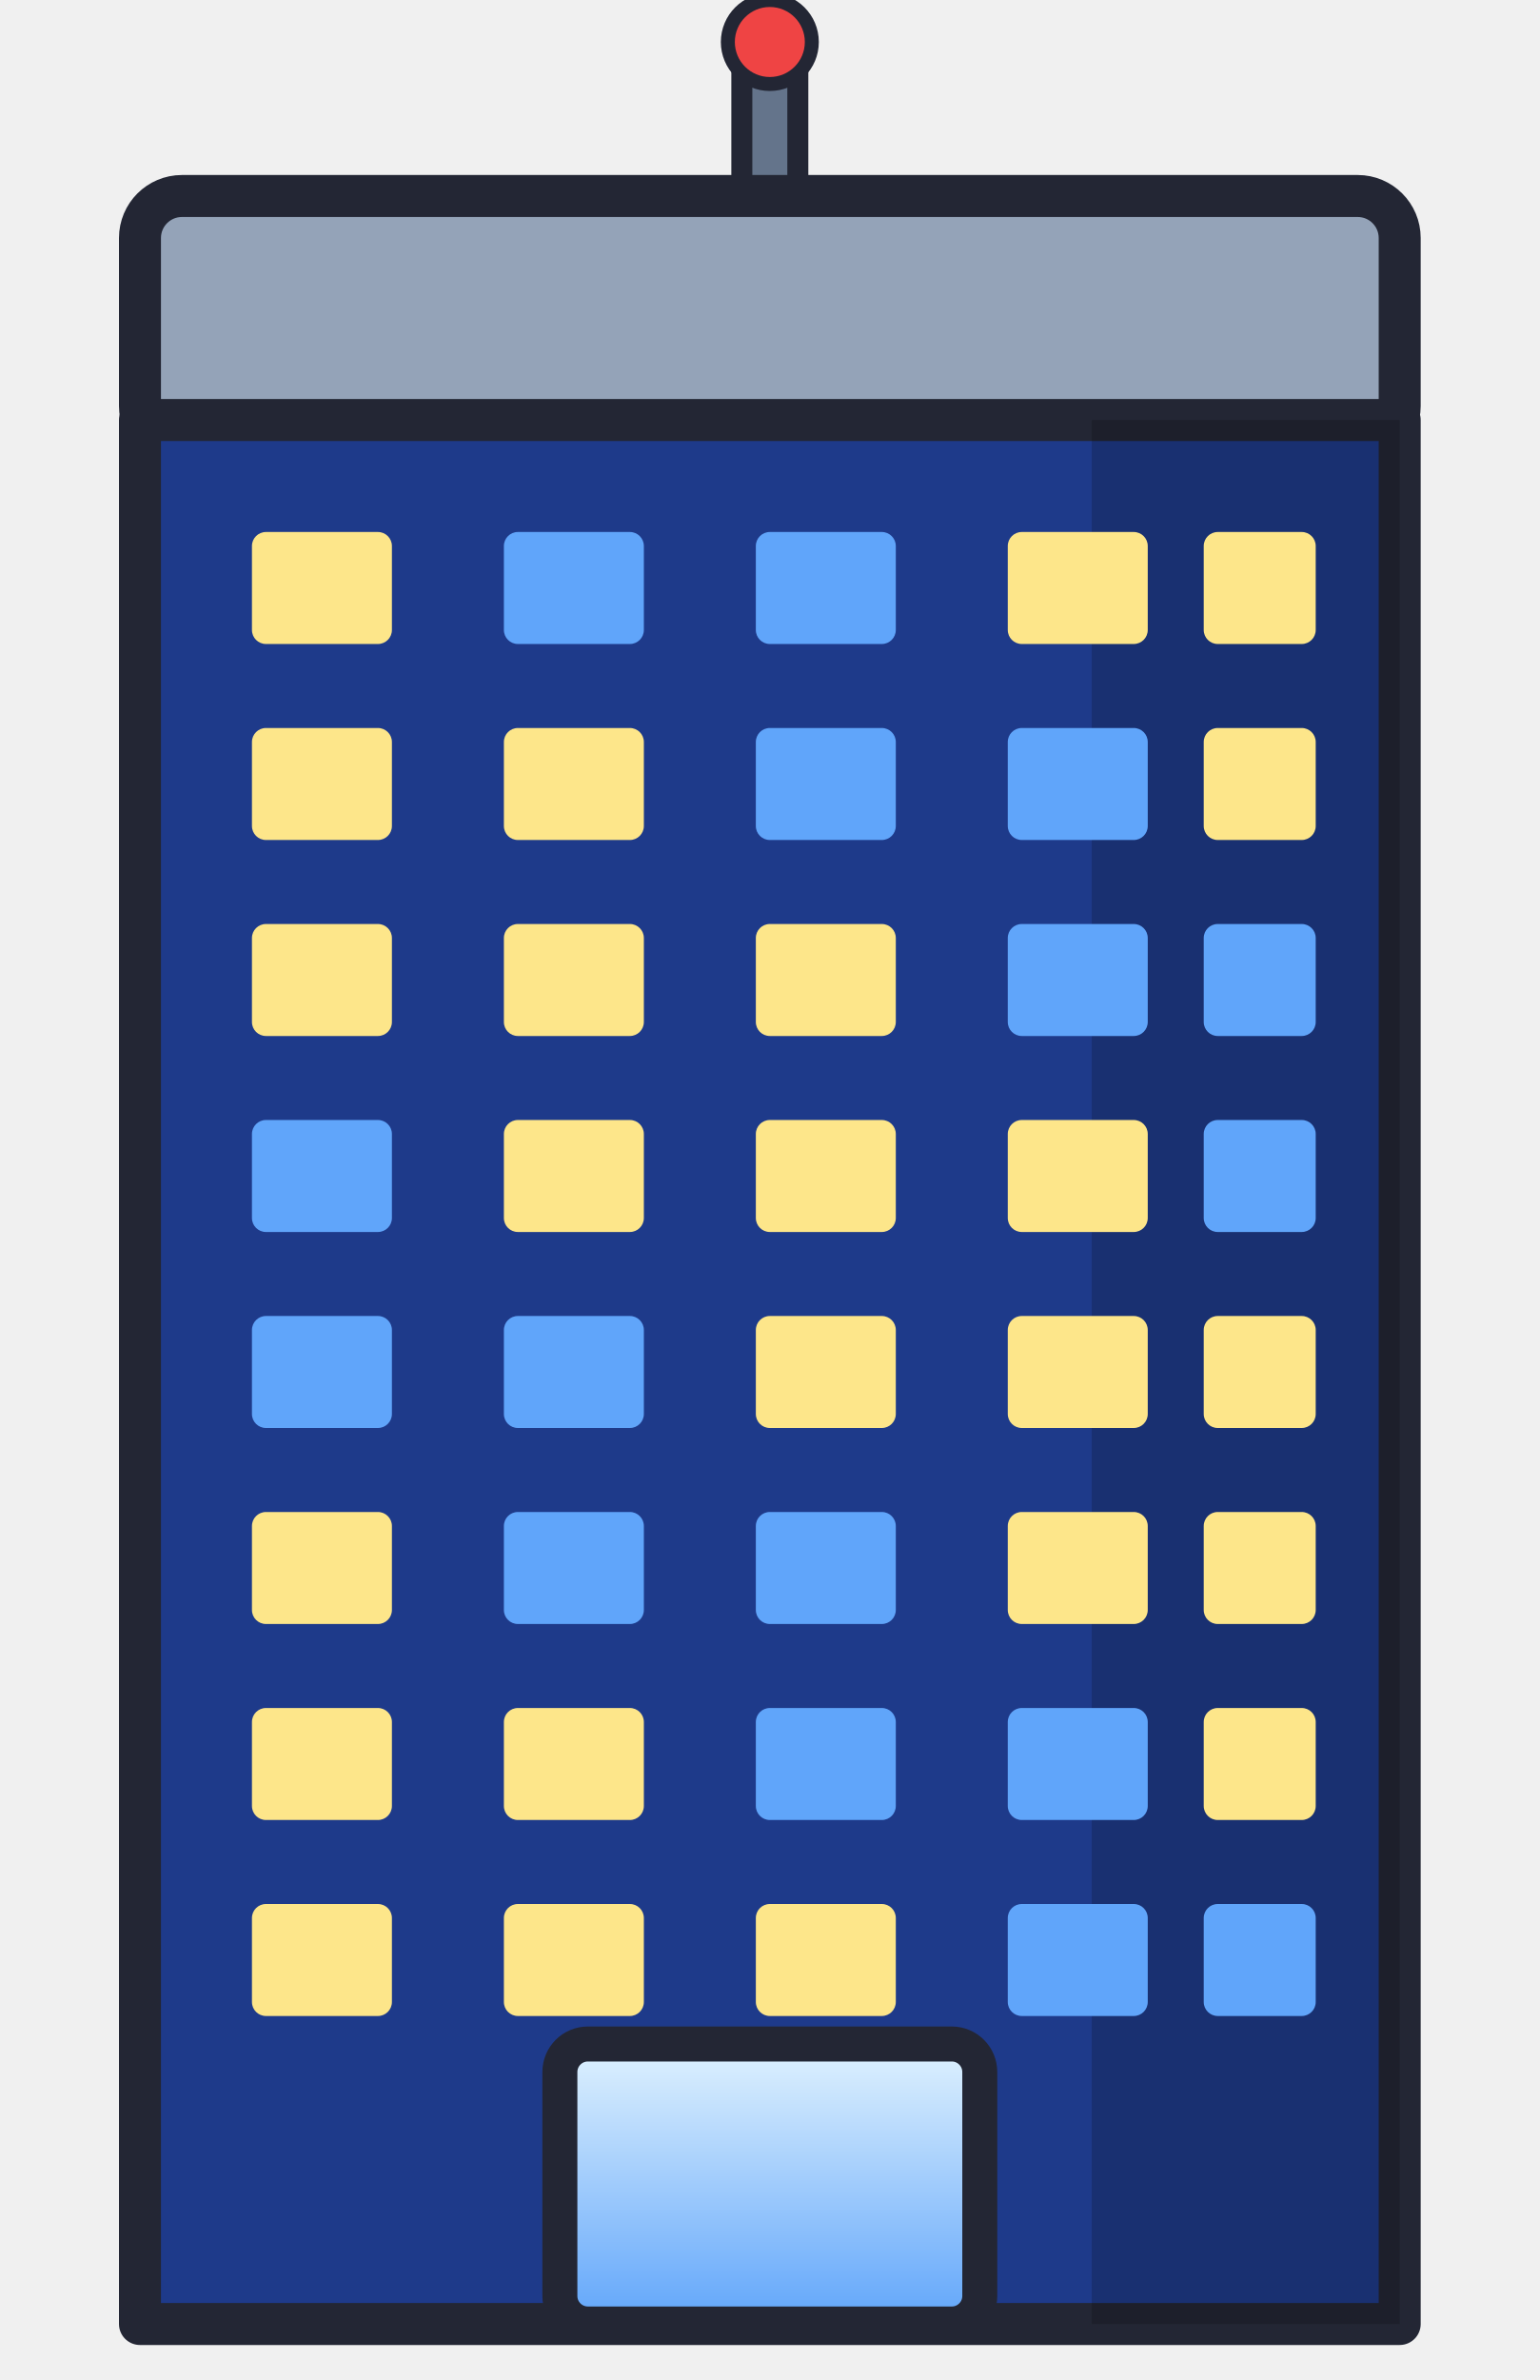
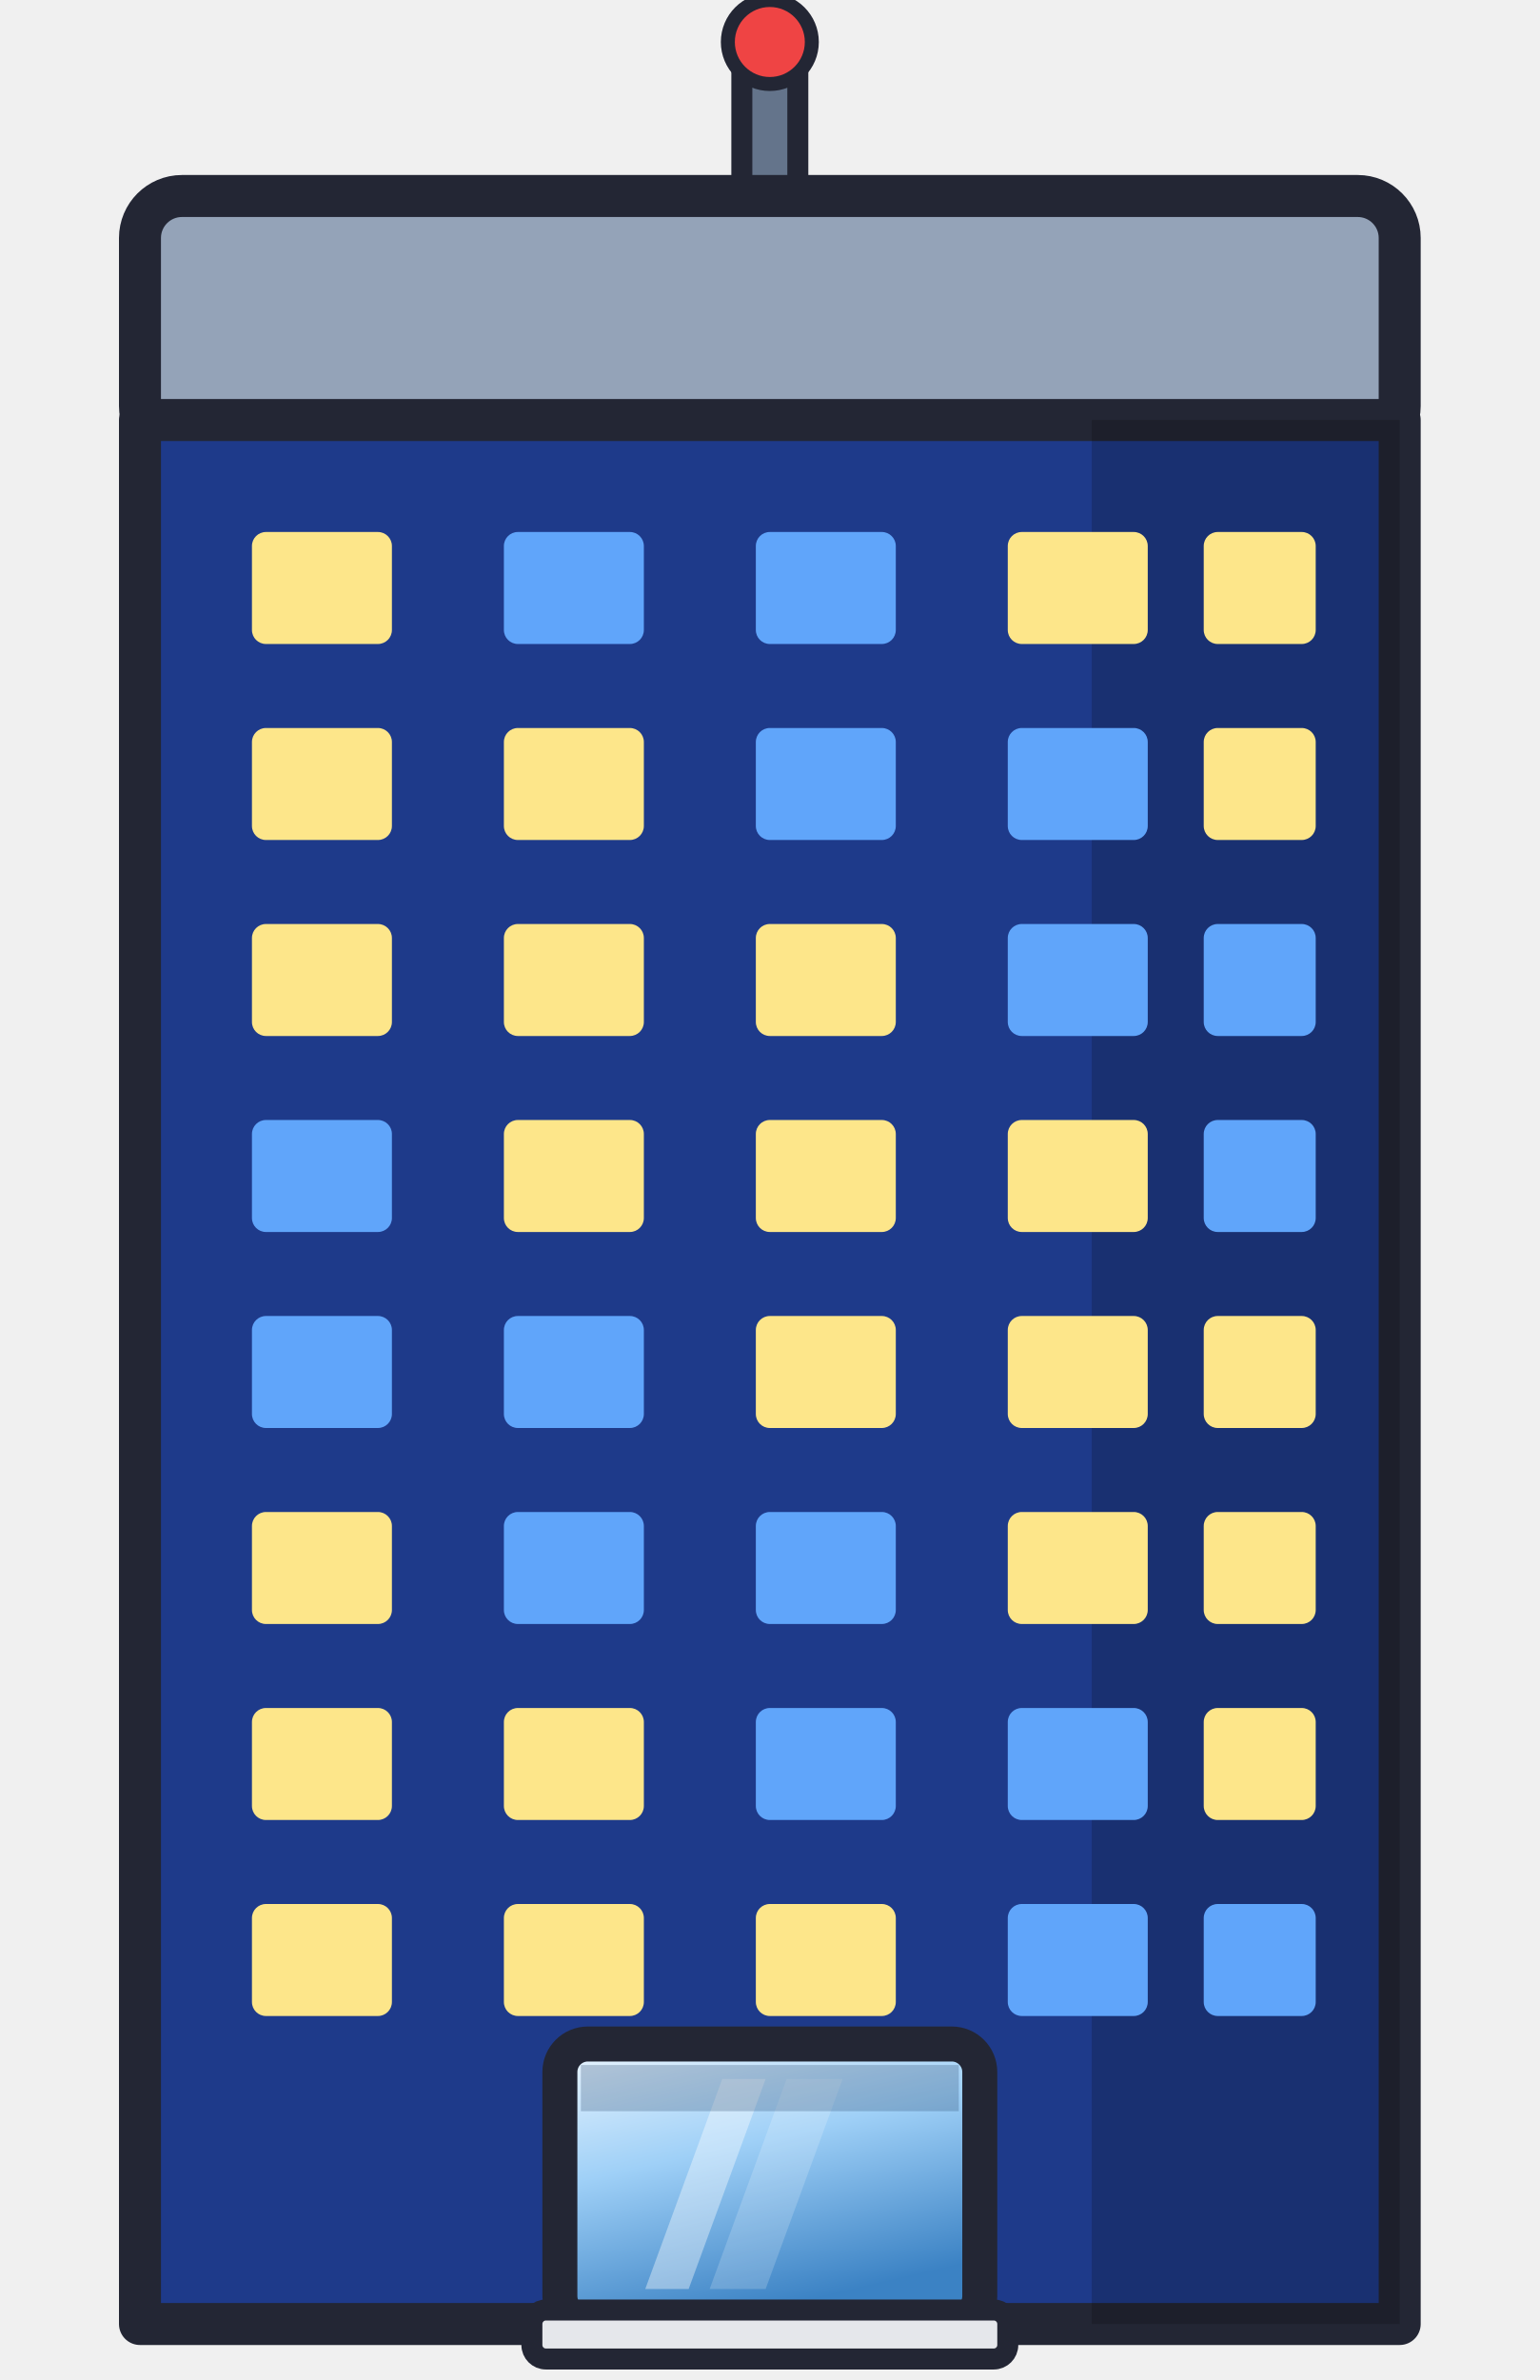
<svg xmlns="http://www.w3.org/2000/svg" width="220" height="340" viewBox="0 0 110 170">
  <defs>
-     <linearGradient id="glass" x1="0" y1="0" x2="0" y2="1">
-       <stop offset="0" stop-color="#e0f2fe" />
-       <stop offset="1" stop-color="#60a5fa" />
+     <linearGradient id="glass" x1="0" y1="0" x2="0.35" y2="1">
+       <stop offset="0" stop-color="#eef7ff" />
+       <stop offset="0.45" stop-color="#9fd0f7" />
+       <stop offset="1" stop-color="#3b82c4" />
    </linearGradient>
  </defs>
  <rect x="53" y="2" width="4" height="14" rx="0" fill="#64748b" stroke="#232634" stroke-width="1.5" stroke-linejoin="round" stroke-linecap="round" />
  <circle cx="55" cy="3" r="3" fill="#ef4444" stroke="#232634" stroke-width="1" stroke-linejoin="round" stroke-linecap="round" />
  <rect x="10" y="14" width="90" height="18" rx="3" fill="#94a3b8" stroke="#232634" stroke-width="3" stroke-linejoin="round" stroke-linecap="round" />
  <rect x="10" y="30" width="90" height="136" rx="0" fill="#1e3a8a" stroke="#232634" stroke-width="3" stroke-linejoin="round" stroke-linecap="round" />
  <rect x="78" y="30" width="22" height="136" rx="0" fill="#000000" stroke="none" opacity="0.18" />
  <rect x="18" y="38" width="10" height="8" rx="1" fill="#fde68a" stroke="none" />
  <rect x="36" y="38" width="10" height="8" rx="1" fill="#60a5fa" stroke="none" />
  <rect x="54" y="38" width="10" height="8" rx="1" fill="#60a5fa" stroke="none" />
  <rect x="72" y="38" width="10" height="8" rx="1" fill="#fde68a" stroke="none" />
  <rect x="86" y="38" width="8" height="8" rx="1" fill="#fde68a" stroke="none" />
  <rect x="18" y="52" width="10" height="8" rx="1" fill="#fde68a" stroke="none" />
  <rect x="36" y="52" width="10" height="8" rx="1" fill="#fde68a" stroke="none" />
  <rect x="54" y="52" width="10" height="8" rx="1" fill="#60a5fa" stroke="none" />
  <rect x="72" y="52" width="10" height="8" rx="1" fill="#60a5fa" stroke="none" />
  <rect x="86" y="52" width="8" height="8" rx="1" fill="#fde68a" stroke="none" />
  <rect x="18" y="66" width="10" height="8" rx="1" fill="#fde68a" stroke="none" />
  <rect x="36" y="66" width="10" height="8" rx="1" fill="#fde68a" stroke="none" />
  <rect x="54" y="66" width="10" height="8" rx="1" fill="#fde68a" stroke="none" />
  <rect x="72" y="66" width="10" height="8" rx="1" fill="#60a5fa" stroke="none" />
  <rect x="86" y="66" width="8" height="8" rx="1" fill="#60a5fa" stroke="none" />
  <rect x="18" y="80" width="10" height="8" rx="1" fill="#60a5fa" stroke="none" />
  <rect x="36" y="80" width="10" height="8" rx="1" fill="#fde68a" stroke="none" />
  <rect x="54" y="80" width="10" height="8" rx="1" fill="#fde68a" stroke="none" />
  <rect x="72" y="80" width="10" height="8" rx="1" fill="#fde68a" stroke="none" />
  <rect x="86" y="80" width="8" height="8" rx="1" fill="#60a5fa" stroke="none" />
  <rect x="18" y="94" width="10" height="8" rx="1" fill="#60a5fa" stroke="none" />
  <rect x="36" y="94" width="10" height="8" rx="1" fill="#60a5fa" stroke="none" />
  <rect x="54" y="94" width="10" height="8" rx="1" fill="#fde68a" stroke="none" />
  <rect x="72" y="94" width="10" height="8" rx="1" fill="#fde68a" stroke="none" />
  <rect x="86" y="94" width="8" height="8" rx="1" fill="#fde68a" stroke="none" />
  <rect x="18" y="108" width="10" height="8" rx="1" fill="#fde68a" stroke="none" />
  <rect x="36" y="108" width="10" height="8" rx="1" fill="#60a5fa" stroke="none" />
  <rect x="54" y="108" width="10" height="8" rx="1" fill="#60a5fa" stroke="none" />
  <rect x="72" y="108" width="10" height="8" rx="1" fill="#fde68a" stroke="none" />
  <rect x="86" y="108" width="8" height="8" rx="1" fill="#fde68a" stroke="none" />
  <rect x="18" y="122" width="10" height="8" rx="1" fill="#fde68a" stroke="none" />
  <rect x="36" y="122" width="10" height="8" rx="1" fill="#fde68a" stroke="none" />
  <rect x="54" y="122" width="10" height="8" rx="1" fill="#60a5fa" stroke="none" />
  <rect x="72" y="122" width="10" height="8" rx="1" fill="#60a5fa" stroke="none" />
  <rect x="86" y="122" width="8" height="8" rx="1" fill="#fde68a" stroke="none" />
  <rect x="18" y="136" width="10" height="8" rx="1" fill="#fde68a" stroke="none" />
  <rect x="36" y="136" width="10" height="8" rx="1" fill="#fde68a" stroke="none" />
  <rect x="54" y="136" width="10" height="8" rx="1" fill="#fde68a" stroke="none" />
  <rect x="72" y="136" width="10" height="8" rx="1" fill="#60a5fa" stroke="none" />
  <rect x="86" y="136" width="8" height="8" rx="1" fill="#60a5fa" stroke="none" />
  <rect x="40" y="146" width="30" height="20" rx="2" fill="url(#glass)" stroke="#232634" stroke-width="2.5" stroke-linejoin="round" stroke-linecap="round" />
+   <polygon points="46.1,163.5 51.6,148.5 54.7,148.5 49.2,163.5" fill="#ffffff" opacity="0.38" stroke="none" />
+   <polygon points="50.7,163.5 56.2,148.5 60.2,148.5 54.7,163.5" fill="#ffffff" opacity="0.18" stroke="none" />
+   <rect x="41.5" y="147.5" width="27" height="3.3" fill="#1e3a5f" opacity="0.25" stroke="none" />
+   <rect x="38" y="165" width="34" height="3.5" rx="1" fill="#e5e7eb" stroke="#232634" stroke-width="1.5" />
</svg>
